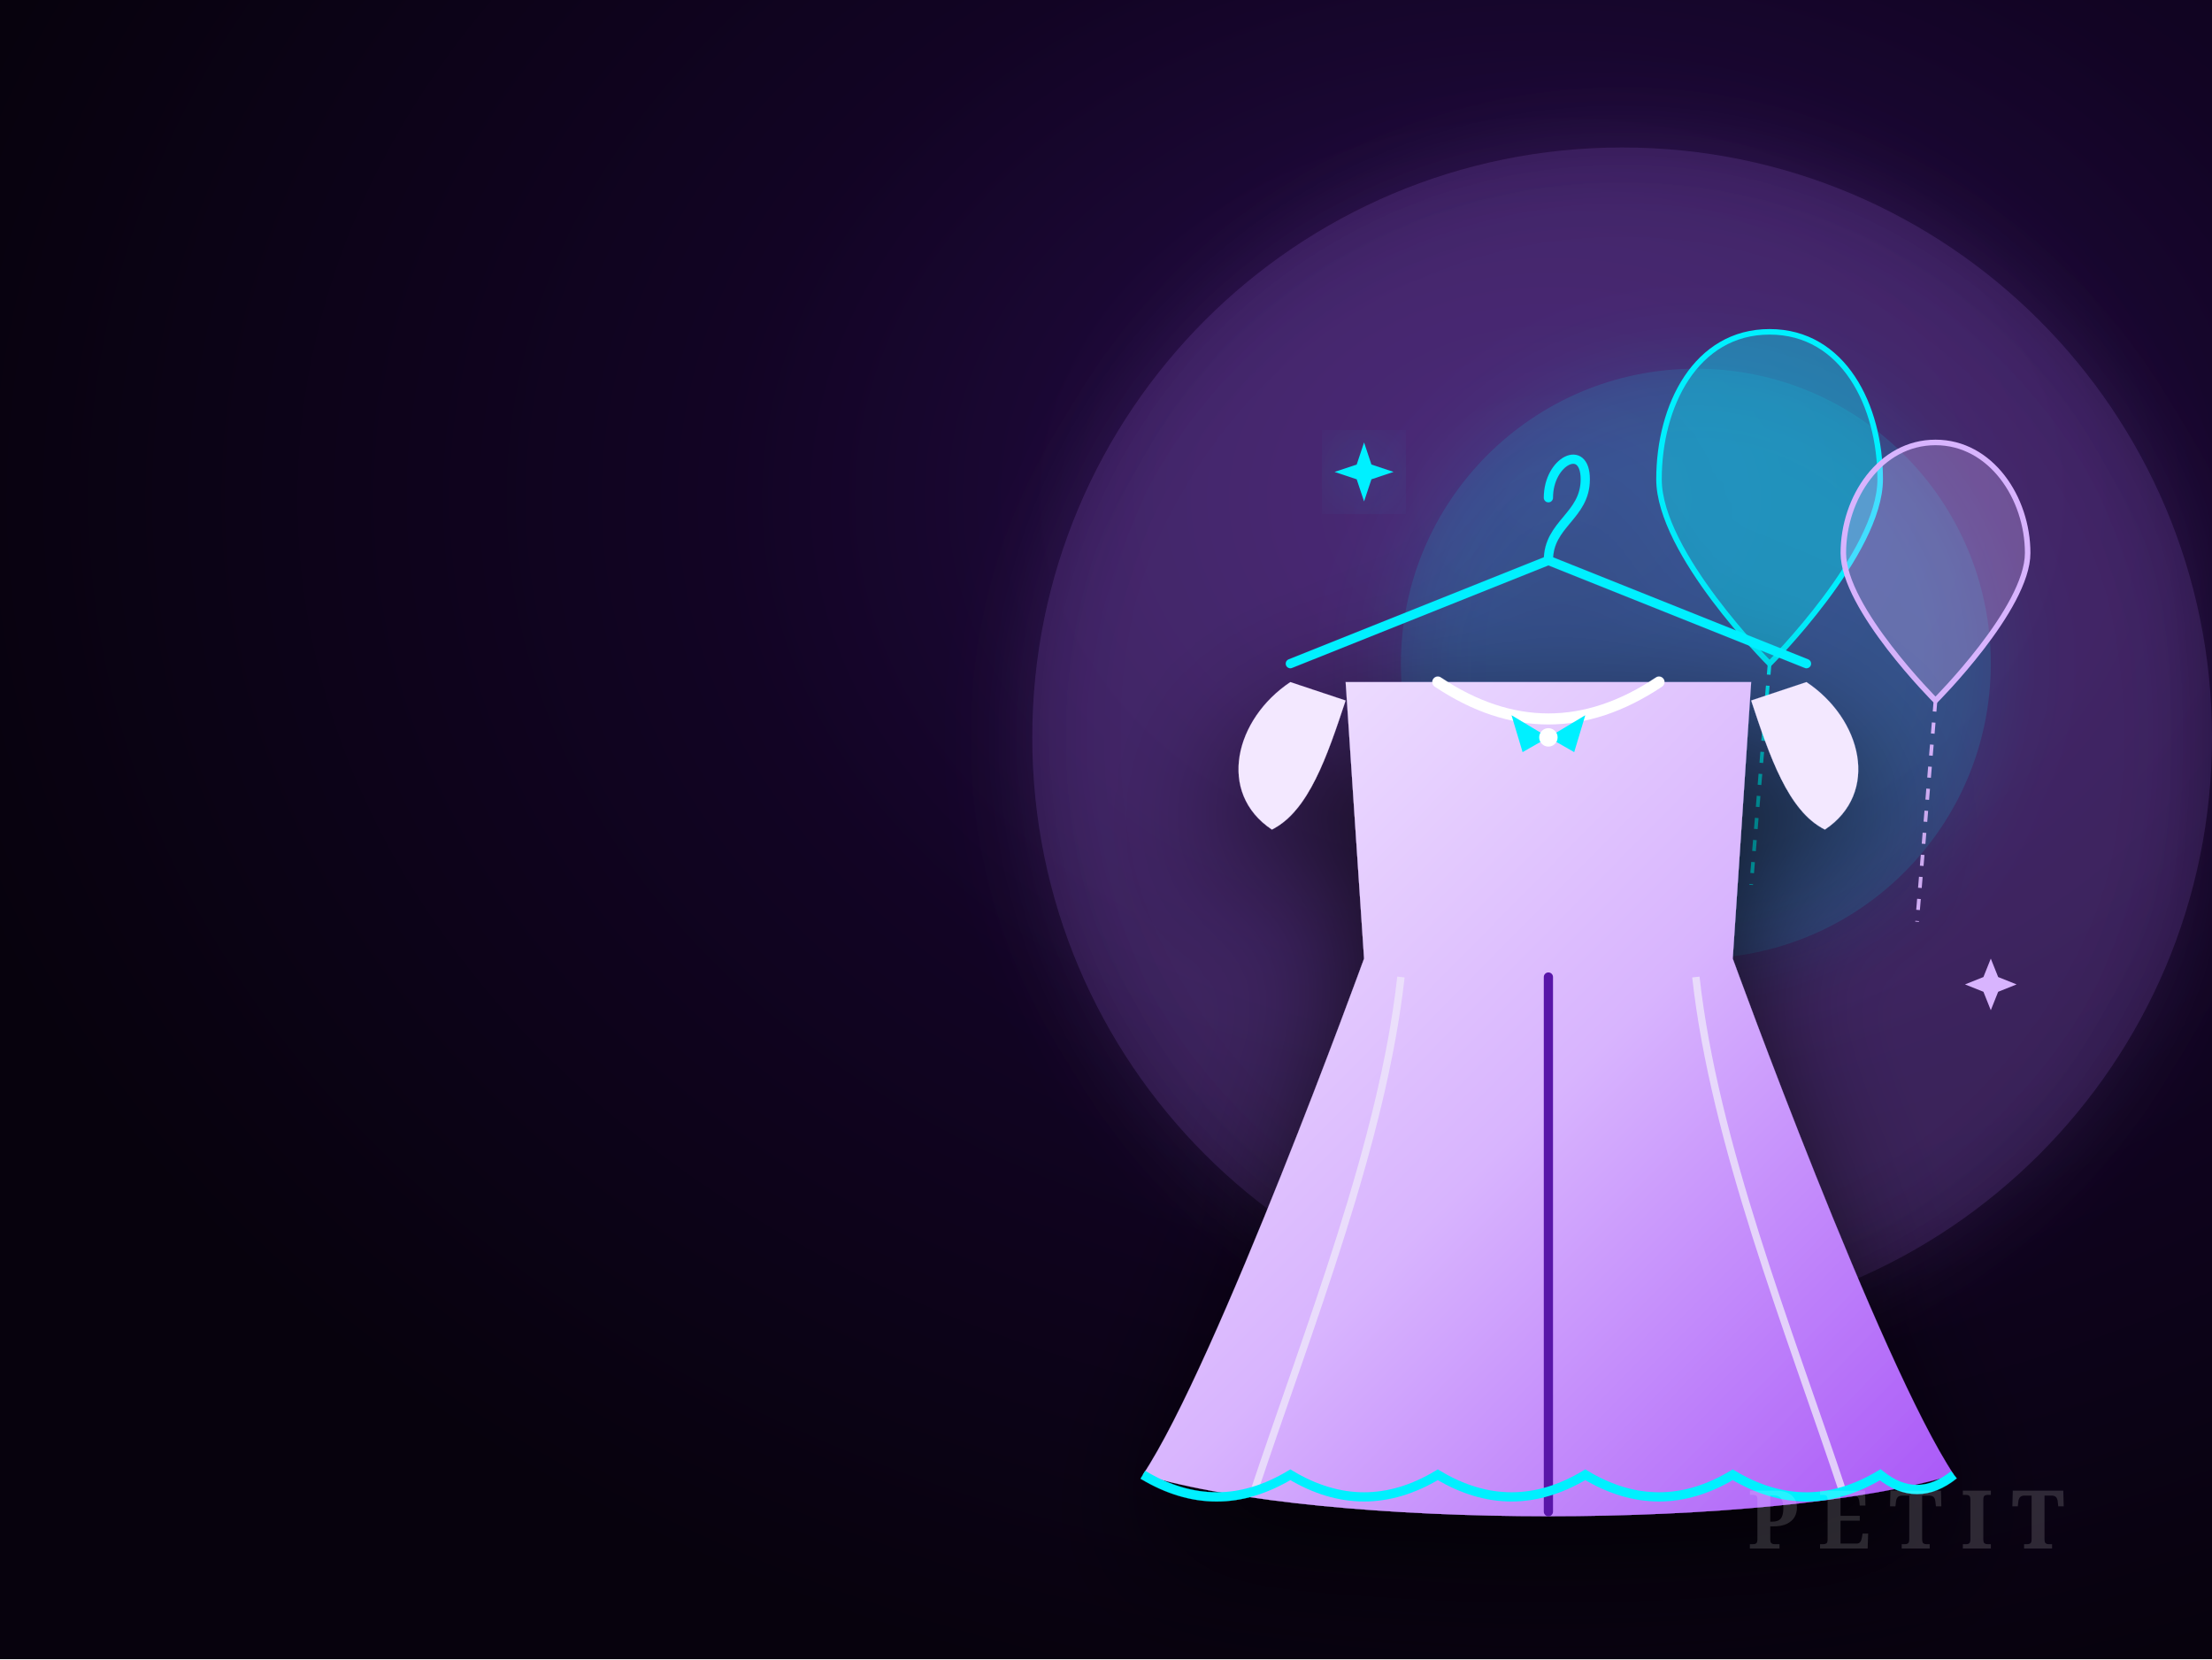
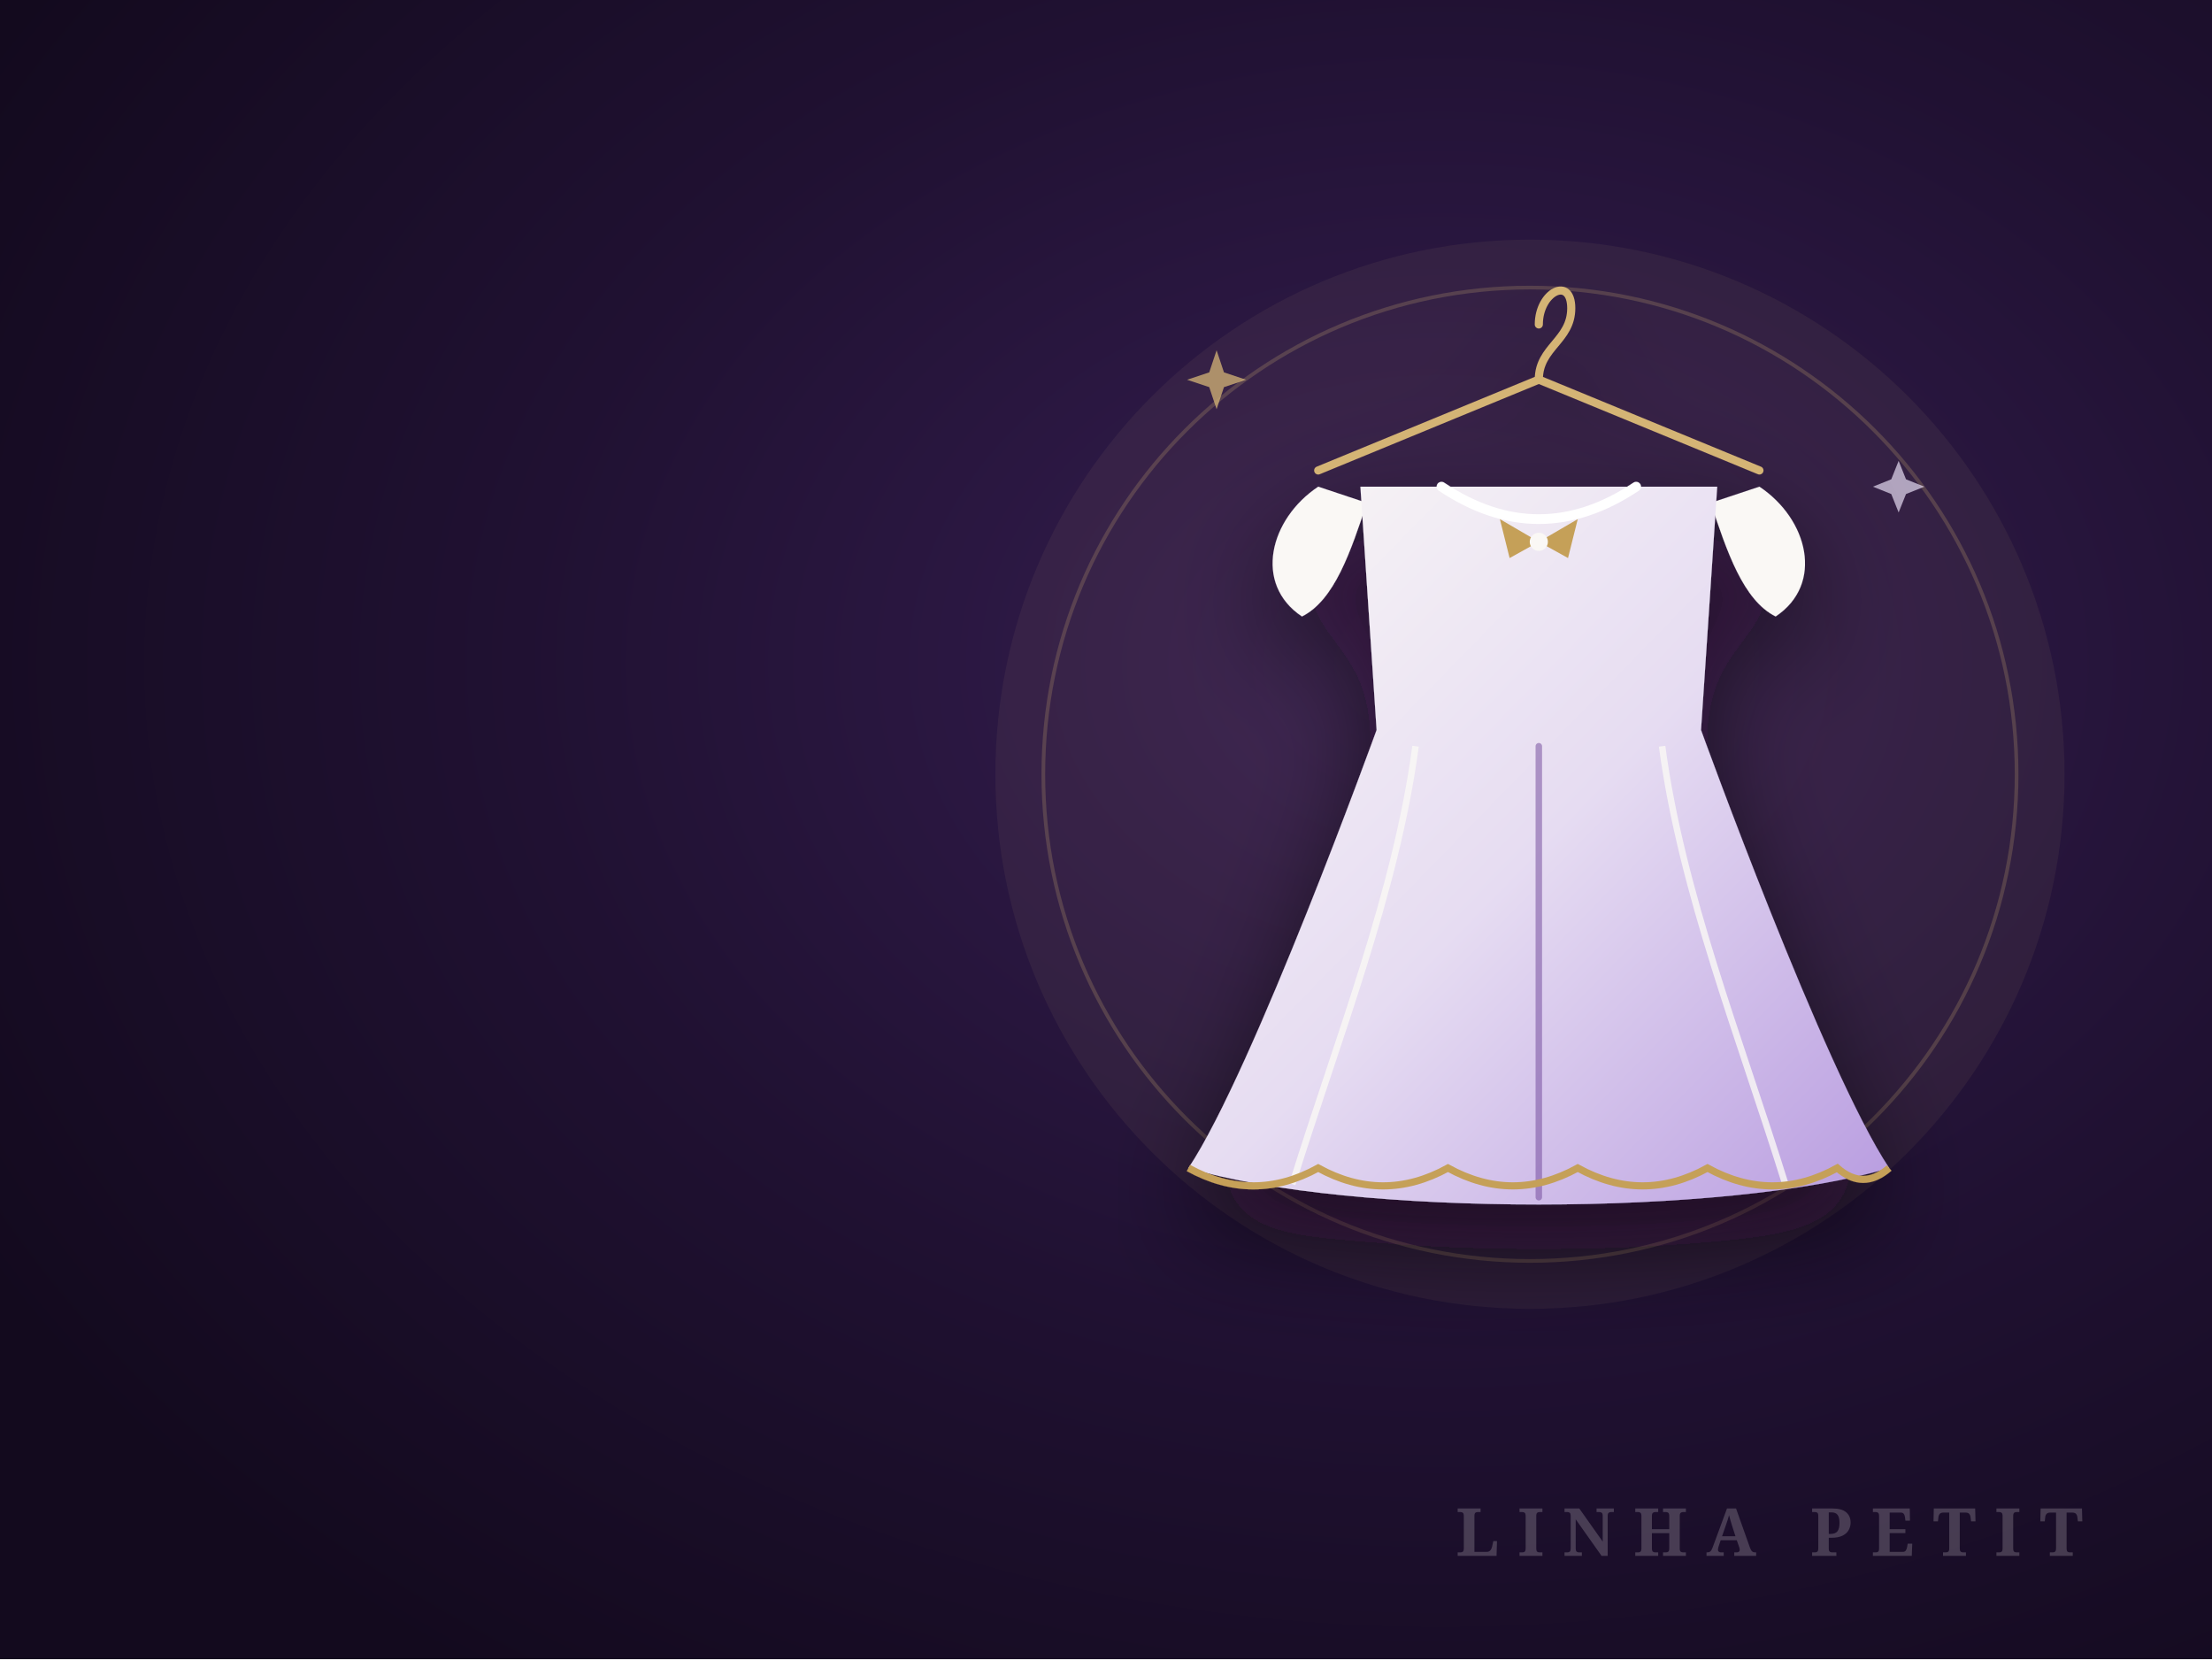
<svg xmlns="http://www.w3.org/2000/svg" viewBox="0 0 600 450" width="600" height="450" fill="none">
  <defs>
-     <radialGradient id="catKidsBg" cx="70%" cy="30%" r="75%">
-       <stop offset="0%" stop-color="#280D4C" />
-       <stop offset="50%" stop-color="#120424" />
-       <stop offset="100%" stop-color="#07020D" />
+     <radialGradient id="catKidsBg" cx="65%" cy="40%" r="75%">
+       <stop offset="0%" stop-color="#361E52" />
+       <stop offset="55%" stop-color="#201132" />
+       <stop offset="100%" stop-color="#130A1E" />
    </radialGradient>
    <linearGradient id="kidsDressGrad" x1="0%" y1="0%" x2="100%" y2="100%">
-       <stop offset="0%" stop-color="#F3E8FF" />
-       <stop offset="50%" stop-color="#D8B4FE" />
-       <stop offset="100%" stop-color="#A855F7" />
+       <stop offset="0%" stop-color="#FAF8F5" />
+       <stop offset="50%" stop-color="#E6DCF2" />
+       <stop offset="100%" stop-color="#B89CE0" />
    </linearGradient>
-     <filter id="kidsGlow" x="-20%" y="-20%" width="140%" height="140%">
-       <feGaussianBlur stdDeviation="12" result="blur" />
-       <feComposite in="SourceGraphic" in2="blur" operator="over" />
-     </filter>
    <filter id="kidsShadow" x="-10%" y="-10%" width="120%" height="130%">
-       <feDropShadow dx="0" dy="16" stdDeviation="18" flood-color="#000000" flood-opacity="0.75" />
+       <feDropShadow dx="0" dy="14" stdDeviation="16" flood-color="#09040E" flood-opacity="0.6" />
    </filter>
  </defs>
  <rect width="600" height="450" fill="url(#catKidsBg)" />
-   <circle cx="440" cy="200" r="160" fill="#B77BFA" fill-opacity="0.14" filter="url(#kidsGlow)" />
-   <circle cx="460" cy="180" r="80" fill="#00F0FF" fill-opacity="0.12" filter="url(#kidsGlow)" />
-   <path d="M 480,90 C 460,90 450,110 450,130 C 450,150 480,180 480,180 C 480,180 510,150 510,130 C 510,110 500,90 480,90 Z" fill="#00F0FF" fill-opacity="0.4" stroke="#00F0FF" stroke-width="1.5" />
-   <line x1="480" y1="180" x2="475" y2="240" stroke="#00F0FF" stroke-width="1" stroke-dasharray="3 3" />
-   <path d="M 525,120 C 510,120 500,135 500,150 C 500,165 525,190 525,190 C 525,190 550,165 550,150 C 550,135 540,120 525,120 Z" fill="#D8B4FE" fill-opacity="0.3" stroke="#D8B4FE" stroke-width="1.5" />
-   <line x1="525" y1="190" x2="520" y2="250" stroke="#D8B4FE" stroke-width="1" stroke-dasharray="3 3" />
-   <path d="M 370 120 L 372 126 L 378 128 L 372 130 L 370 136 L 368 130 L 362 128 L 368 126 Z" fill="#00F0FF" filter="url(#kidsGlow)" />
-   <path d="M 540 260 L 542 265 L 547 267 L 542 269 L 540 274 L 538 269 L 533 267 L 538 265 Z" fill="#D8B4FE" />
-   <g filter="url(#kidsShadow)" transform="translate(190, 50)">
-     <path d="M 230,85 C 230,75 240,70 240,80 C 240,90 230,92 230,102" stroke="#00F0FF" stroke-width="2.5" stroke-linecap="round" fill="none" />
-     <path d="M 160,130 L 230,102 L 300,130" stroke="#00F0FF" stroke-width="2.5" stroke-linecap="round" fill="none" />
-     <path d="M 160,135 C 145,145 140,165 155,175 C 165,170 170,155 175,140 Z" fill="#F3E8FF" />
-     <path d="M 300,135 C 315,145 320,165 305,175 C 295,170 290,155 285,140 Z" fill="#F3E8FF" />
-     <path d="M 175,135 L 180,210 C 180,210 140,320 120,350 C 170,365 290,365 340,350 C 320,320 280,210 280,210 L 285,135 Z" fill="url(#kidsDressGrad)" />
-     <path d="M 200,135 Q 230,155 260,135" stroke="#FFFFFF" stroke-width="3" stroke-linecap="round" fill="none" />
-     <path d="M 230,150 L 220,144 L 223,154 Z" fill="#00F0FF" />
-     <path d="M 230,150 L 240,144 L 237,154 Z" fill="#00F0FF" />
-     <circle cx="230" cy="150" r="2.5" fill="#FFFFFF" />
-     <path d="M 190,215 C 185,260 165,310 150,355" stroke="#EDE6FA" stroke-width="2" stroke-opacity="0.8" />
-     <path d="M 230,215 C 230,265 230,315 230,360" stroke="#5814A8" stroke-width="2.5" stroke-linecap="round" />
-     <path d="M 270,215 C 275,260 295,310 310,355" stroke="#EDE6FA" stroke-width="2" stroke-opacity="0.8" />
-     <path d="M 120,350 Q 140,362 160,350 Q 180,362 200,350 Q 220,362 240,350 Q 260,362 280,350 Q 300,362 320,350 Q 330,358 340,350" stroke="#00F0FF" stroke-width="2.5" fill="none" />
+   <circle cx="415" cy="210" r="145" fill="#D4B475" fill-opacity="0.07" />
+   <circle cx="415" cy="210" r="132" stroke="#D4B475" stroke-width="1" stroke-opacity="0.22" />
+   <path d="M 330 95 L 332 101 L 338 103 L 332 105 L 330 111 L 328 105 L 322 103 L 328 101 Z" fill="#D4B475" fill-opacity="0.75" />
+   <path d="M 515 125 L 517 130 L 522 132 L 517 134 L 515 139 L 513 134 L 508 132 L 513 130 Z" fill="#E6DCF2" fill-opacity="0.7" />
+   <g filter="url(#kidsShadow)" transform="translate(215, 22) scale(0.88)">
+     <path d="M 230,75 C 230,65 240,60 240,70 C 240,80 230,82 230,92" stroke="#D4B475" stroke-width="2.5" stroke-linecap="round" fill="none" />
+     <path d="M 162,120 L 230,92 L 298,120" stroke="#D4B475" stroke-width="2.5" stroke-linecap="round" fill="none" />
+     <path d="M 162,125 C 147,135 142,155 157,165 C 167,160 172,145 177,130 Z" fill="#FAF8F5" />
+     <path d="M 298,125 C 313,135 318,155 303,165 C 293,160 288,145 283,130 Z" fill="#FAF8F5" />
+     <path d="M 175,125 L 180,200 C 180,200 142,305 122,335 C 172,350 288,350 338,335 C 318,305 280,200 280,200 L 285,125 Z" fill="url(#kidsDressGrad)" />
+     <path d="M 200,125 Q 230,145 260,125" stroke="#FFFFFF" stroke-width="3" stroke-linecap="round" fill="none" />
+     <path d="M 230,142 L 218,135 L 221,147 Z" fill="#C5A059" />
+     <path d="M 230,142 L 242,135 L 239,147 Z" fill="#C5A059" />
+     <circle cx="230" cy="142" r="2.8" fill="#FAF8F5" />
+     <path d="M 192,205 C 186,250 168,295 154,340" stroke="#FAF8F5" stroke-width="2" stroke-opacity="0.8" />
+     <path d="M 230,205 C 230,255 230,300 230,344" stroke="#6E4499" stroke-width="2" stroke-linecap="round" stroke-opacity="0.5" />
+     <path d="M 268,205 C 274,250 292,295 306,340" stroke="#FAF8F5" stroke-width="2" stroke-opacity="0.8" />
+     <path d="M 122,335 Q 142,346 162,335 Q 182,346 202,335 Q 222,346 242,335 Q 262,346 282,335 Q 302,346 322,335 Q 330,342 338,335" stroke="#C5A059" stroke-width="2.2" fill="none" />
  </g>
-   <text x="560" y="420" font-family="'Bodoni Moda', serif" font-size="22" font-weight="700" fill="rgba(255, 255, 255, 0.15)" letter-spacing="5" text-anchor="end">PETIT</text>
+   <text x="565" y="422" font-family="'Bodoni Moda', Georgia, serif" font-size="18" font-weight="600" fill="rgba(250, 248, 245, 0.2)" letter-spacing="5" text-anchor="end">LINHA PETIT</text>
</svg>
